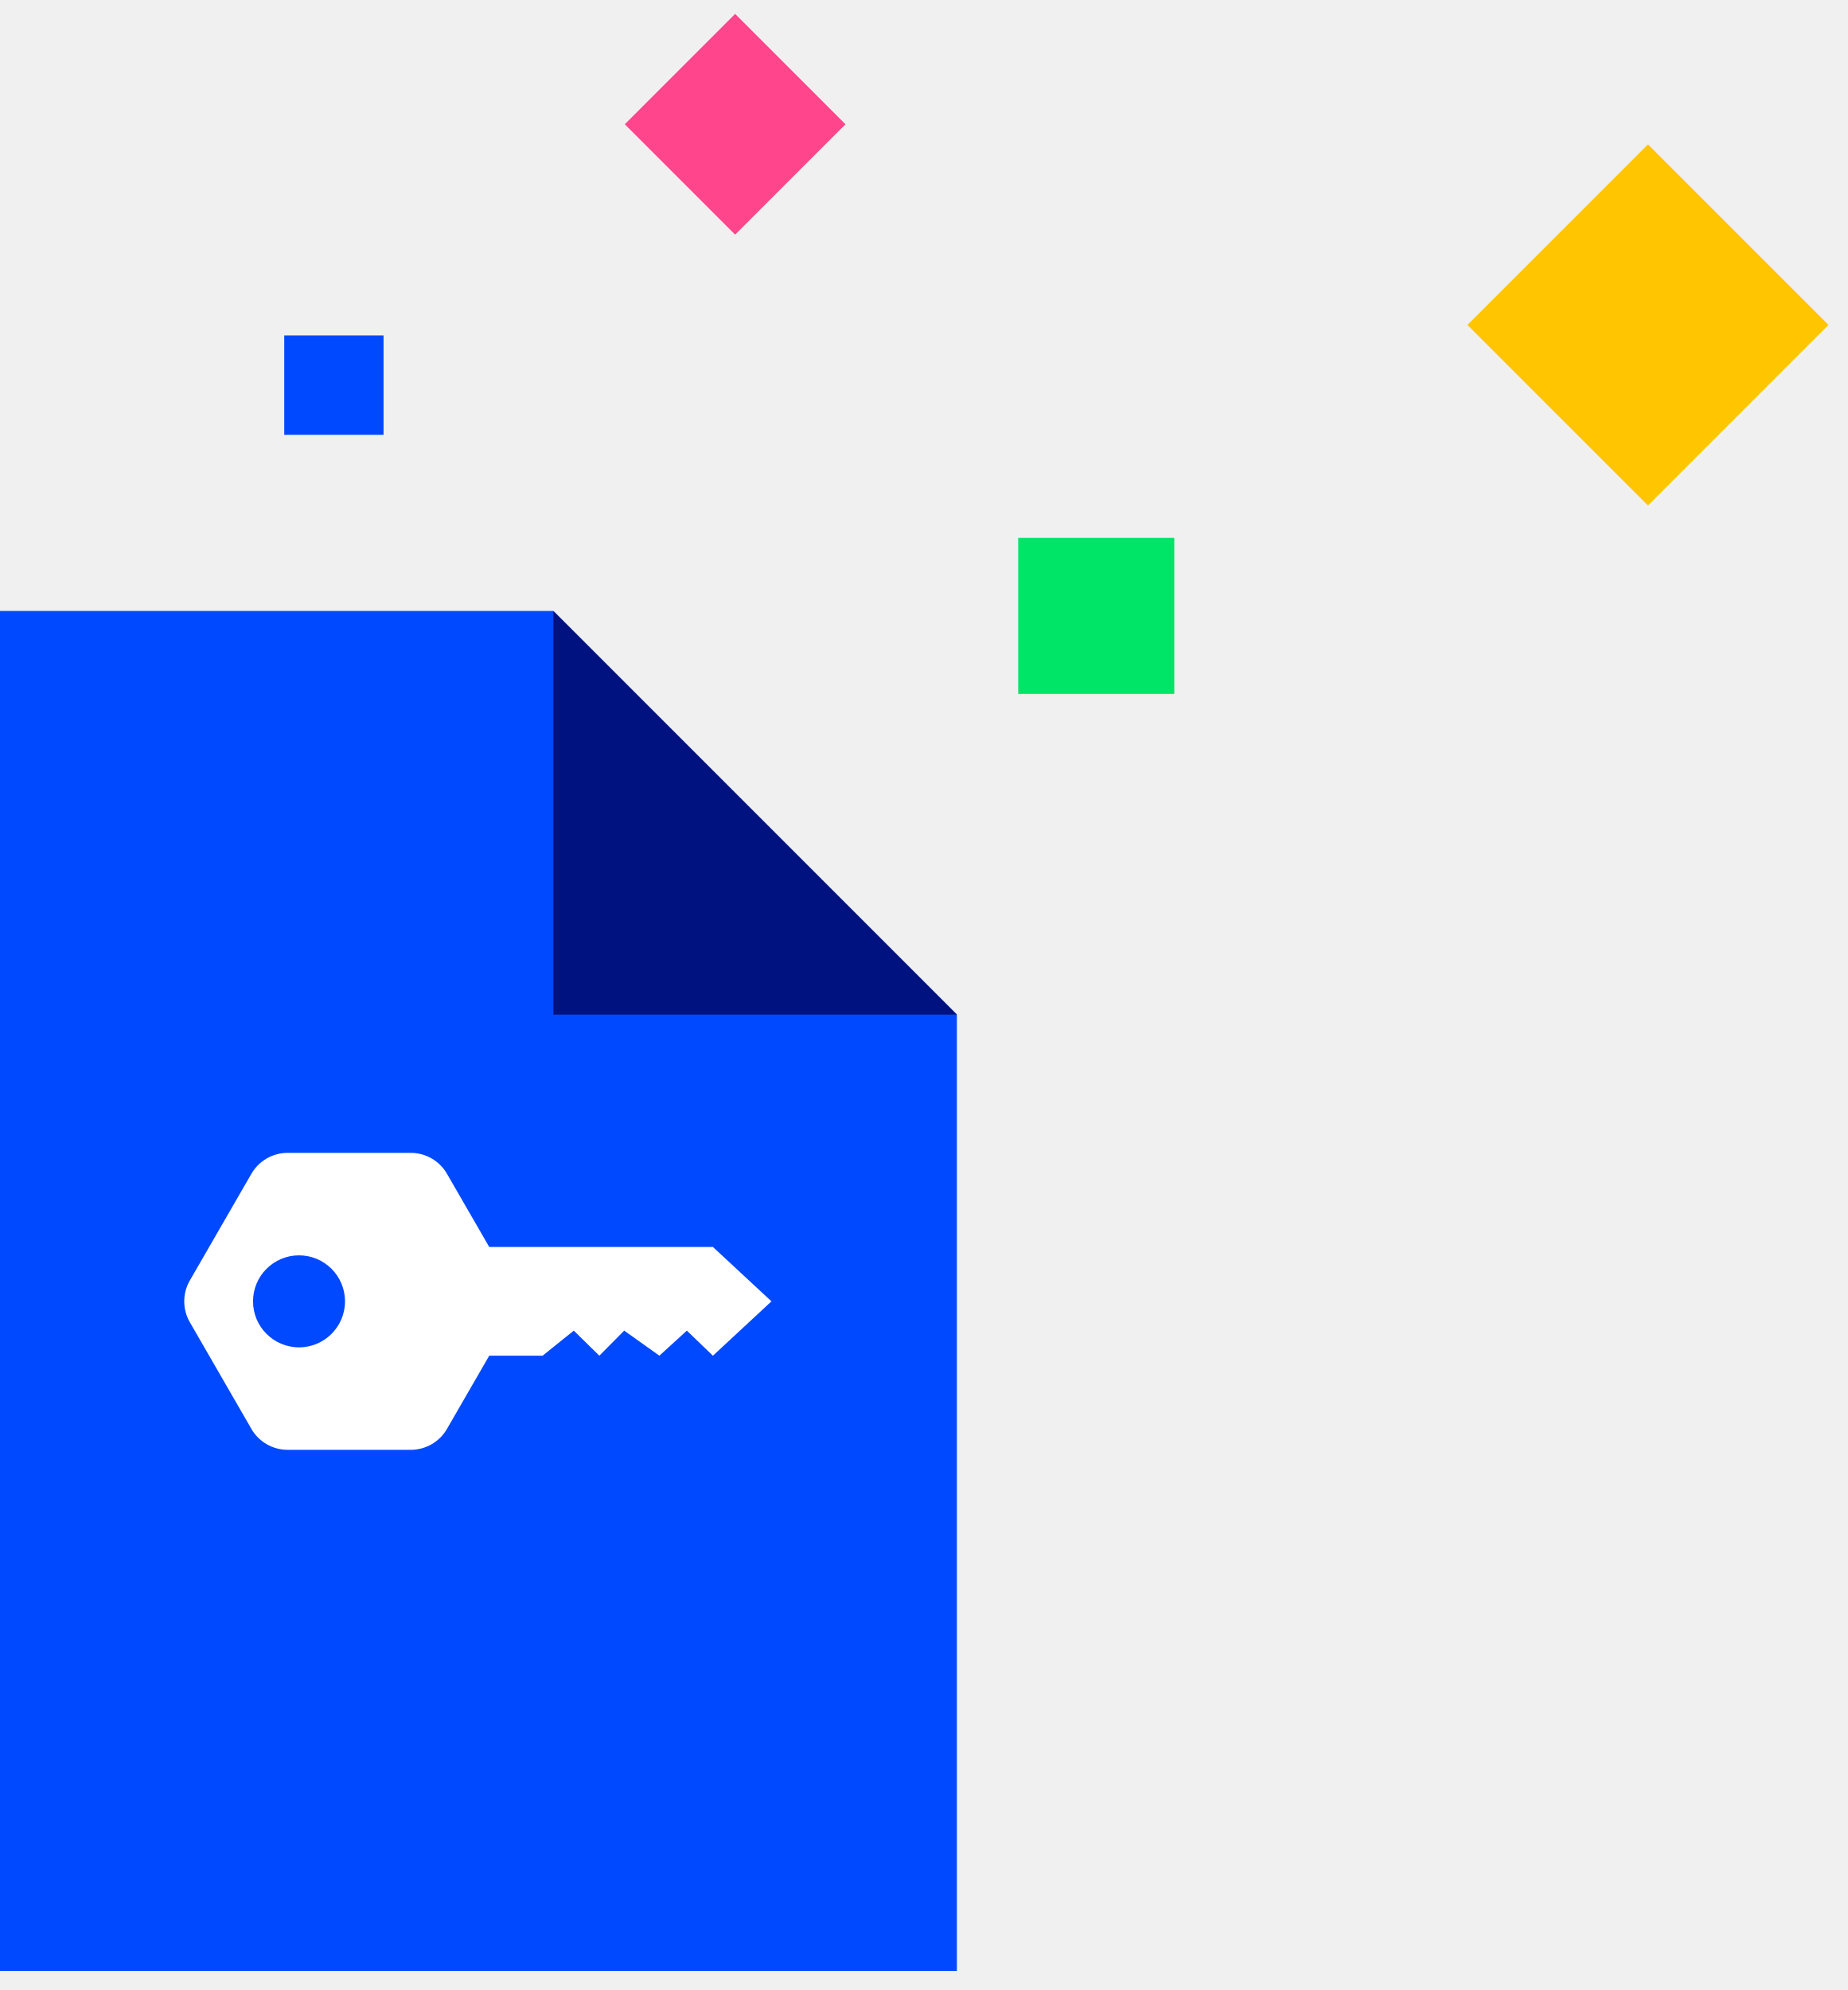
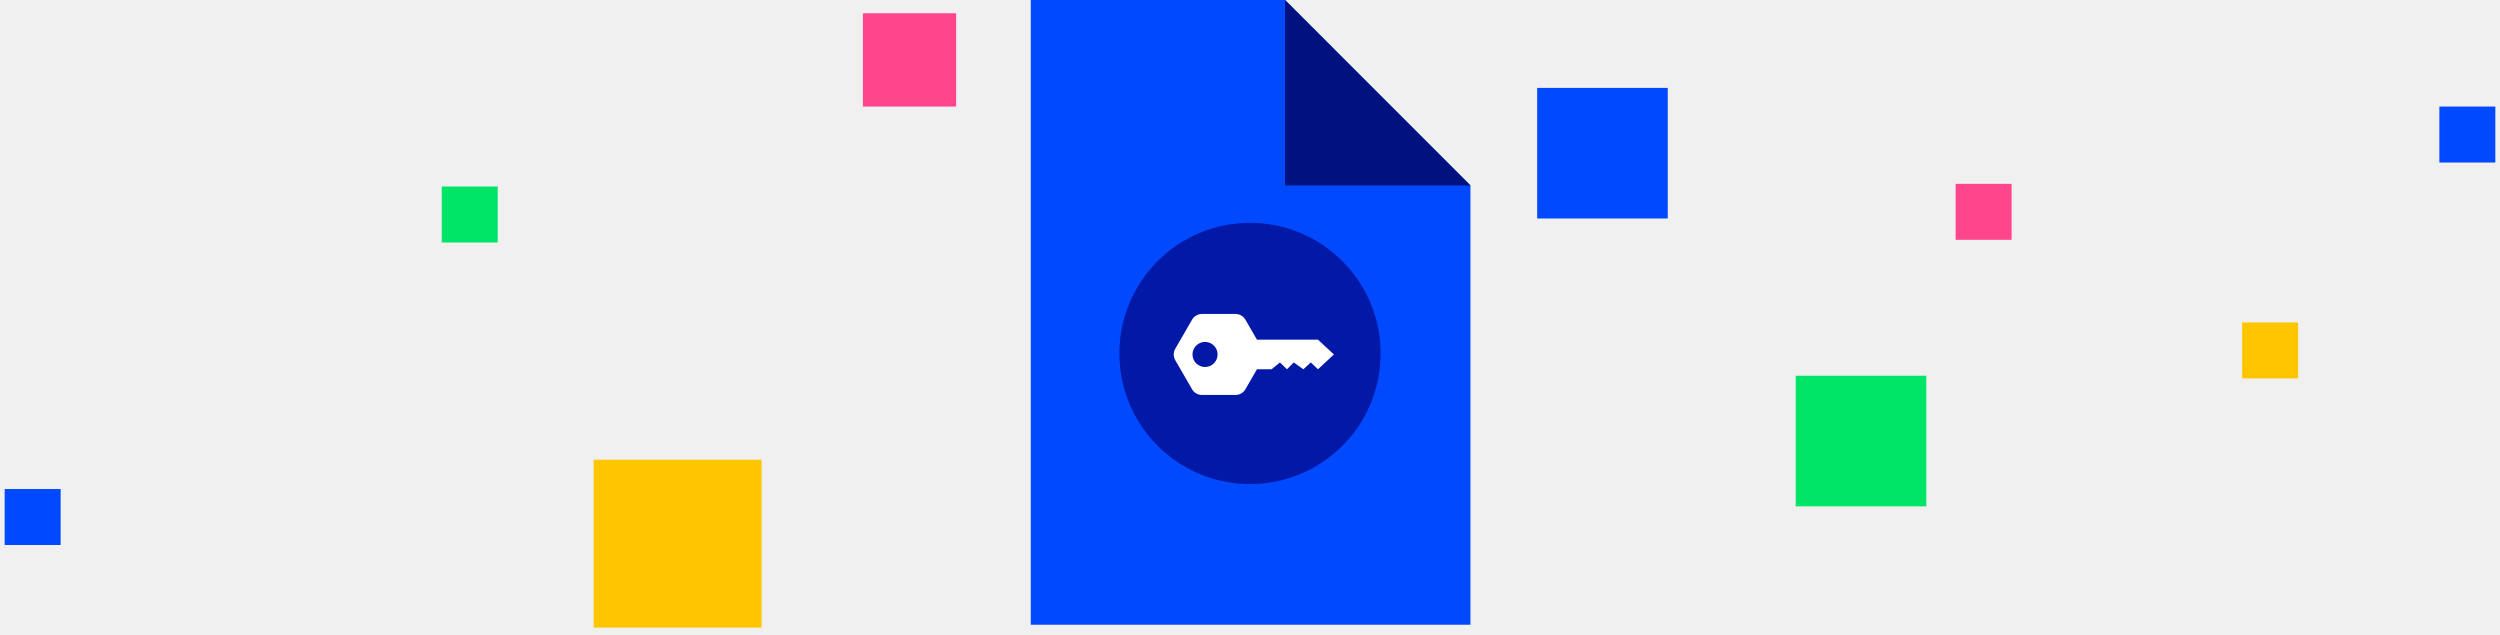
- <svg xmlns="http://www.w3.org/2000/svg" width="91" height="98" viewBox="0 0 91 98" fill="none">
-   <path fill-rule="evenodd" clip-rule="evenodd" d="M27.252 30.088L47.13 49.967V97.062H0V30.088L27.252 30.088Z" fill="#0149FF" />
-   <path fill-rule="evenodd" clip-rule="evenodd" d="M27.256 49.967L27.256 30.088L47.135 49.967L27.256 49.967Z" fill="#00127F" />
-   <path d="M72.277 16.002L81.171 24.895L90.064 16.002L81.171 7.108L72.277 16.002Z" fill="#FFC600" />
-   <path d="M50.152 26.488V34.174H57.839V26.488H50.152Z" fill="#00E567" />
-   <path d="M30.774 6.12L36.209 11.555L41.644 6.12L36.209 0.685L30.774 6.12Z" fill="#FF458B" />
-   <path d="M14 16.52V21.412H18.891V16.52H14Z" fill="#0149FF" />
-   <path fill-rule="evenodd" clip-rule="evenodd" d="M37.998 64.086L35.115 66.763L33.83 65.528L32.478 66.763L30.744 65.528L29.52 66.763L28.261 65.528L26.726 66.763L24.097 66.763L22.015 70.369C21.648 71.006 20.968 71.398 20.232 71.398H14.167C13.431 71.398 12.751 71.006 12.383 70.369L9.351 65.116C8.983 64.479 8.983 63.694 9.351 63.057L12.383 57.804C12.751 57.167 13.431 56.774 14.167 56.774L20.232 56.774C20.968 56.774 21.648 57.167 22.015 57.804L24.097 61.409L35.115 61.409L37.998 64.086ZM16.993 64.086C16.993 62.835 15.979 61.821 14.728 61.821C13.477 61.821 12.463 62.835 12.463 64.086C12.463 65.337 13.477 66.352 14.728 66.352C15.979 66.352 16.993 65.337 16.993 64.086Z" fill="white" />
+ <svg xmlns="http://www.w3.org/2000/svg" width="268" height="68" viewBox="0 0 268 68" fill="none">
+   <path fill-rule="evenodd" clip-rule="evenodd" d="M192.5 40.28H206.5V54.28H192.5V40.28Z" fill="#00E567" />
+   <path fill-rule="evenodd" clip-rule="evenodd" d="M92.5 1.423H102.5V11.423H92.5V1.423Z" fill="#FF458B" />
+   <path fill-rule="evenodd" clip-rule="evenodd" d="M209.643 19.709H215.643V25.709H209.643V19.709Z" fill="#FF458B" />
+   <path fill-rule="evenodd" clip-rule="evenodd" d="M47.357 19.994H53.357V25.994H47.357V19.994Z" fill="#00E567" />
+   <path fill-rule="evenodd" clip-rule="evenodd" d="M261.5 11.423H267.5V17.423H261.5V11.423Z" fill="#0149FF" />
+   <path fill-rule="evenodd" clip-rule="evenodd" d="M0.5 52.423H6.5V58.423H0.5V52.423Z" fill="#0149FF" />
+   <path fill-rule="evenodd" clip-rule="evenodd" d="M240.357 34.565H246.357V40.565H240.357V34.565Z" fill="#FFC600" />
+   <path fill-rule="evenodd" clip-rule="evenodd" d="M63.643 49.28H81.643V67.28H63.643V49.28Z" fill="#FFC600" />
+   <path fill-rule="evenodd" clip-rule="evenodd" d="M164.785 9.423H178.785V23.423H164.785V9.423Z" fill="#0149FF" />
+   <path fill-rule="evenodd" clip-rule="evenodd" d="M137.752 0L157.63 19.879V66.975H110.5V0L137.752 0Z" fill="#0149FF" />
+   <path fill-rule="evenodd" clip-rule="evenodd" d="M137.756 19.879V0L157.635 19.879L137.756 19.879Z" fill="#00127F" />
+   <circle cx="134" cy="37.89" r="14" fill="#0218A7" />
+   <path fill-rule="evenodd" clip-rule="evenodd" d="M142.996 37.998L141.285 39.588L140.521 38.854L139.719 39.588L138.689 38.854L137.963 39.588L137.215 38.854L136.304 39.588L134.743 39.588L133.507 41.728C133.289 42.107 132.885 42.34 132.448 42.34L128.847 42.34C128.411 42.34 128.007 42.107 127.788 41.728L125.988 38.61C125.77 38.231 125.77 37.765 125.988 37.387L127.788 34.269C128.007 33.89 128.411 33.657 128.847 33.657L132.448 33.657C132.885 33.657 133.289 33.89 133.507 34.269L134.743 36.409L141.285 36.409L142.996 37.998ZM130.526 37.998C130.526 37.256 129.923 36.654 129.181 36.654C128.438 36.654 127.836 37.256 127.836 37.998C127.836 38.741 128.438 39.343 129.181 39.343C129.923 39.343 130.526 38.741 130.526 37.998Z" fill="white" />
</svg>
